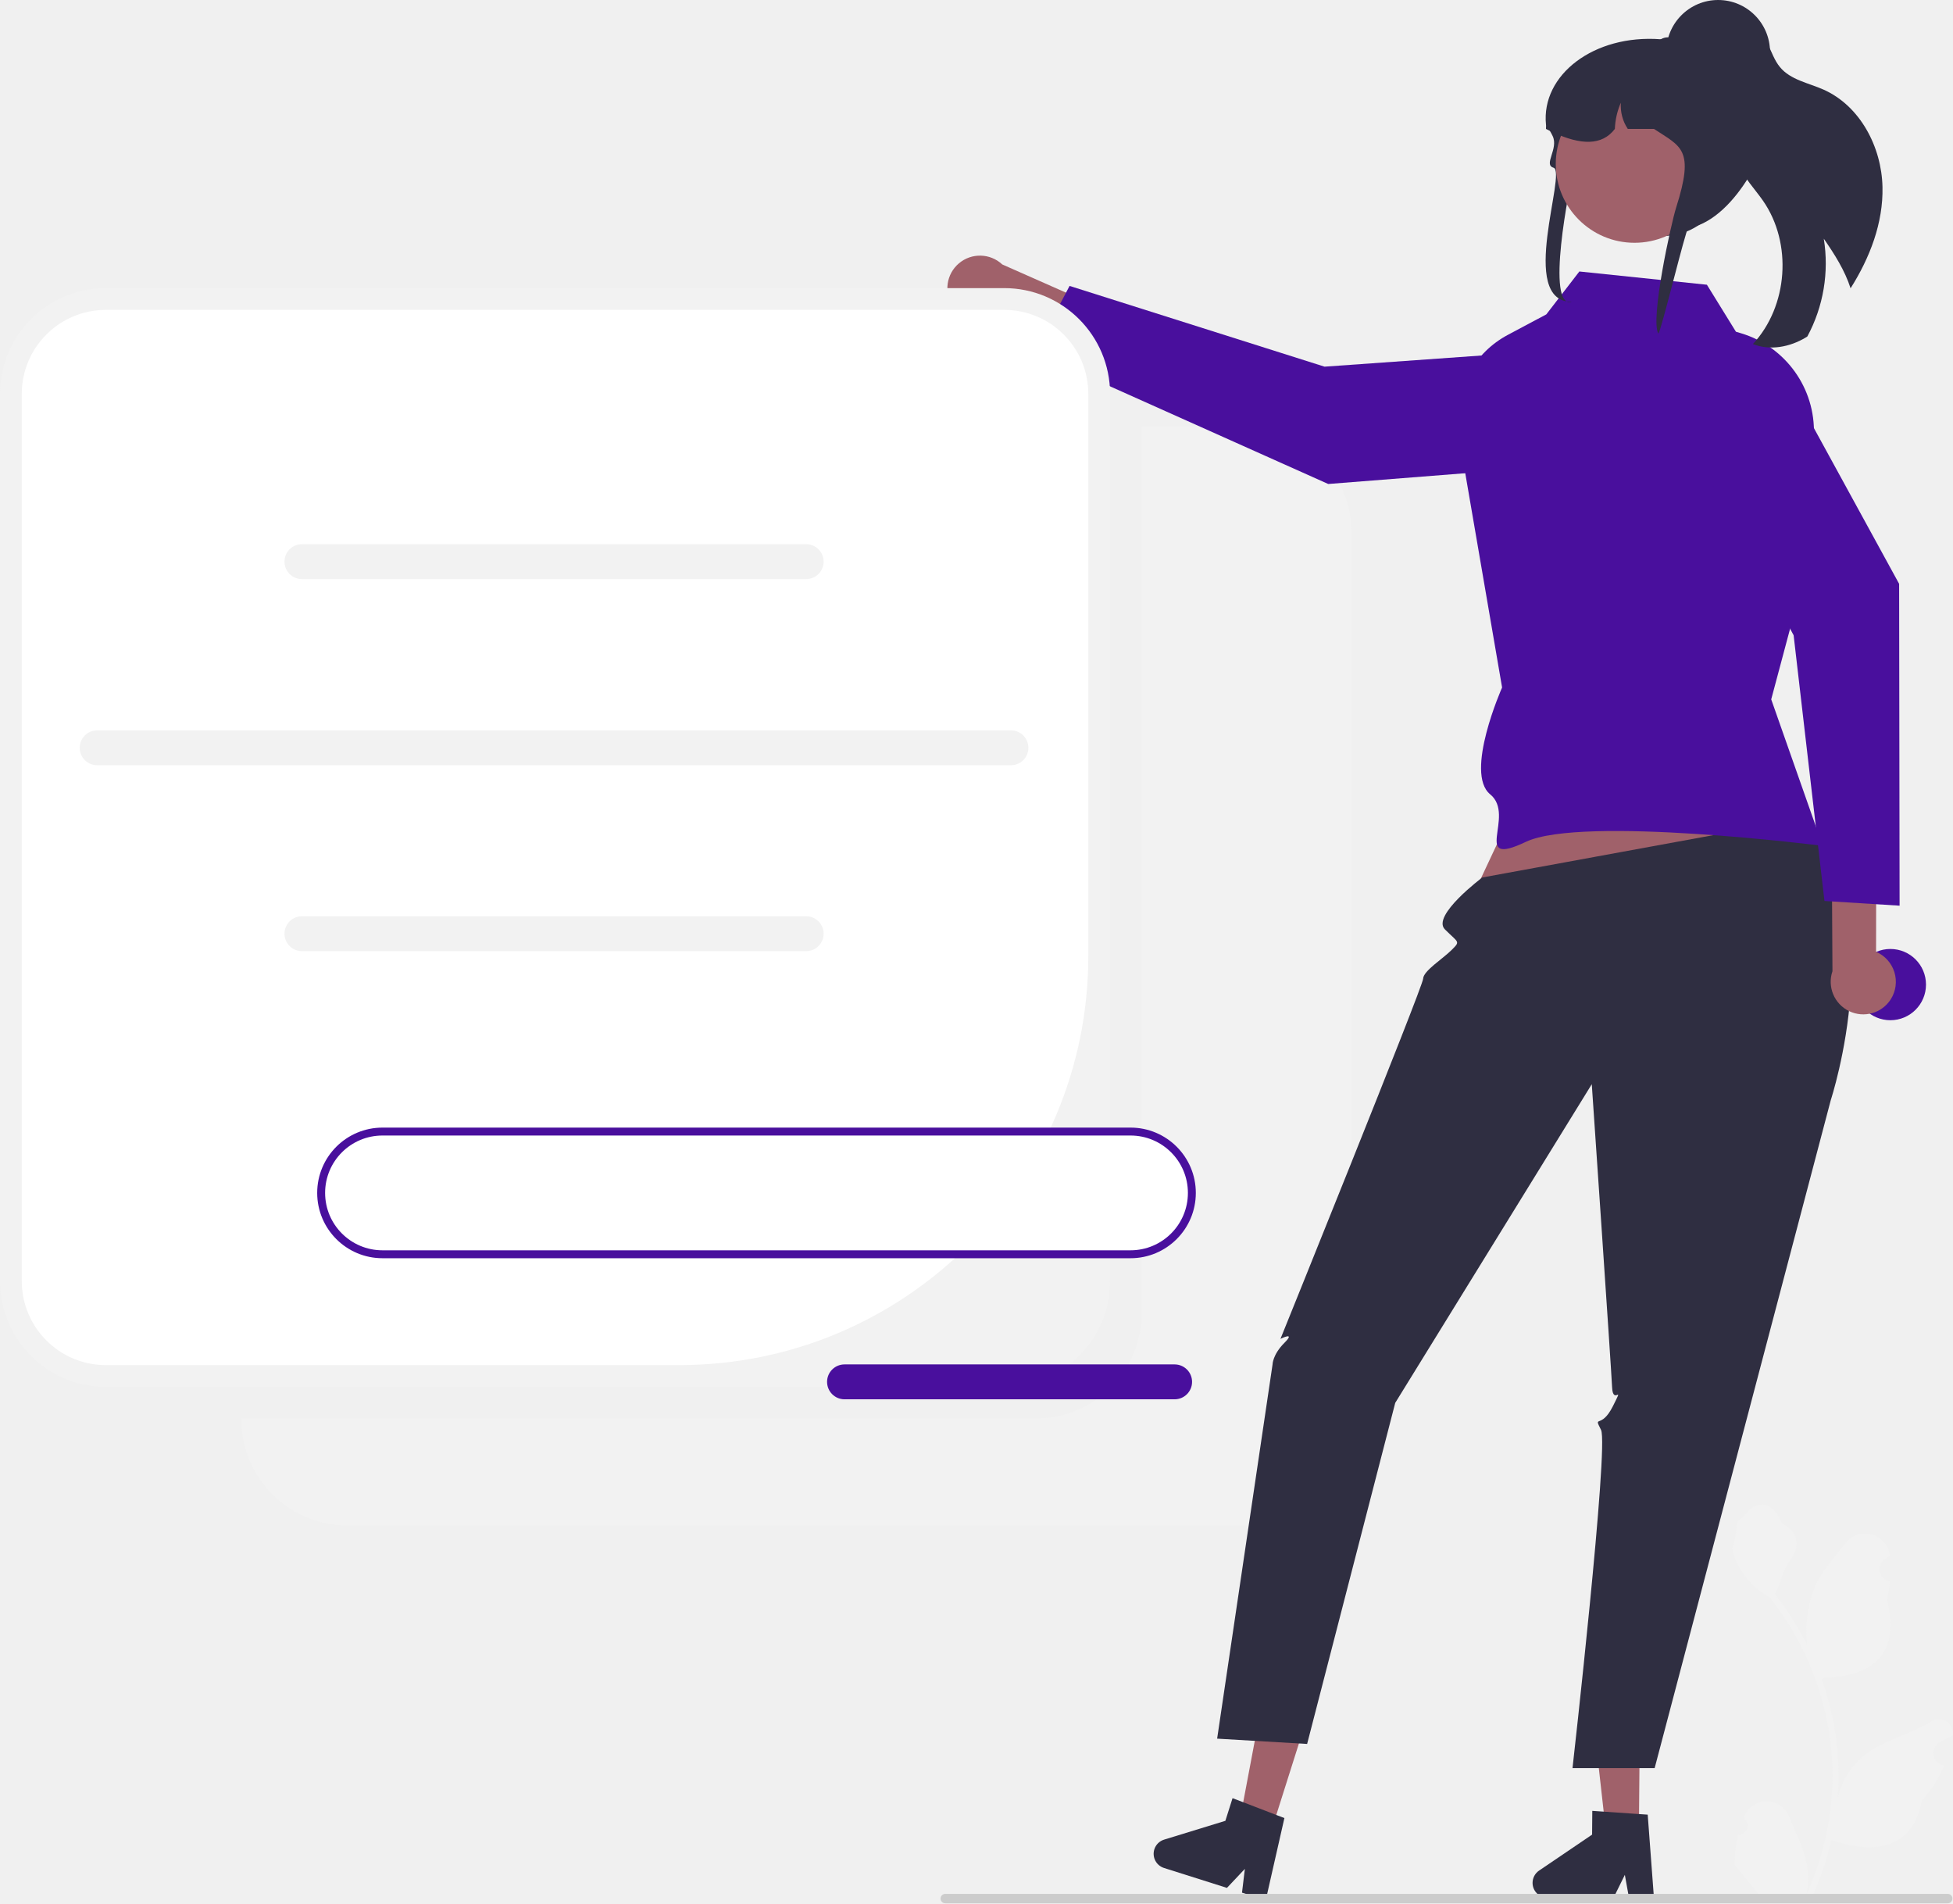
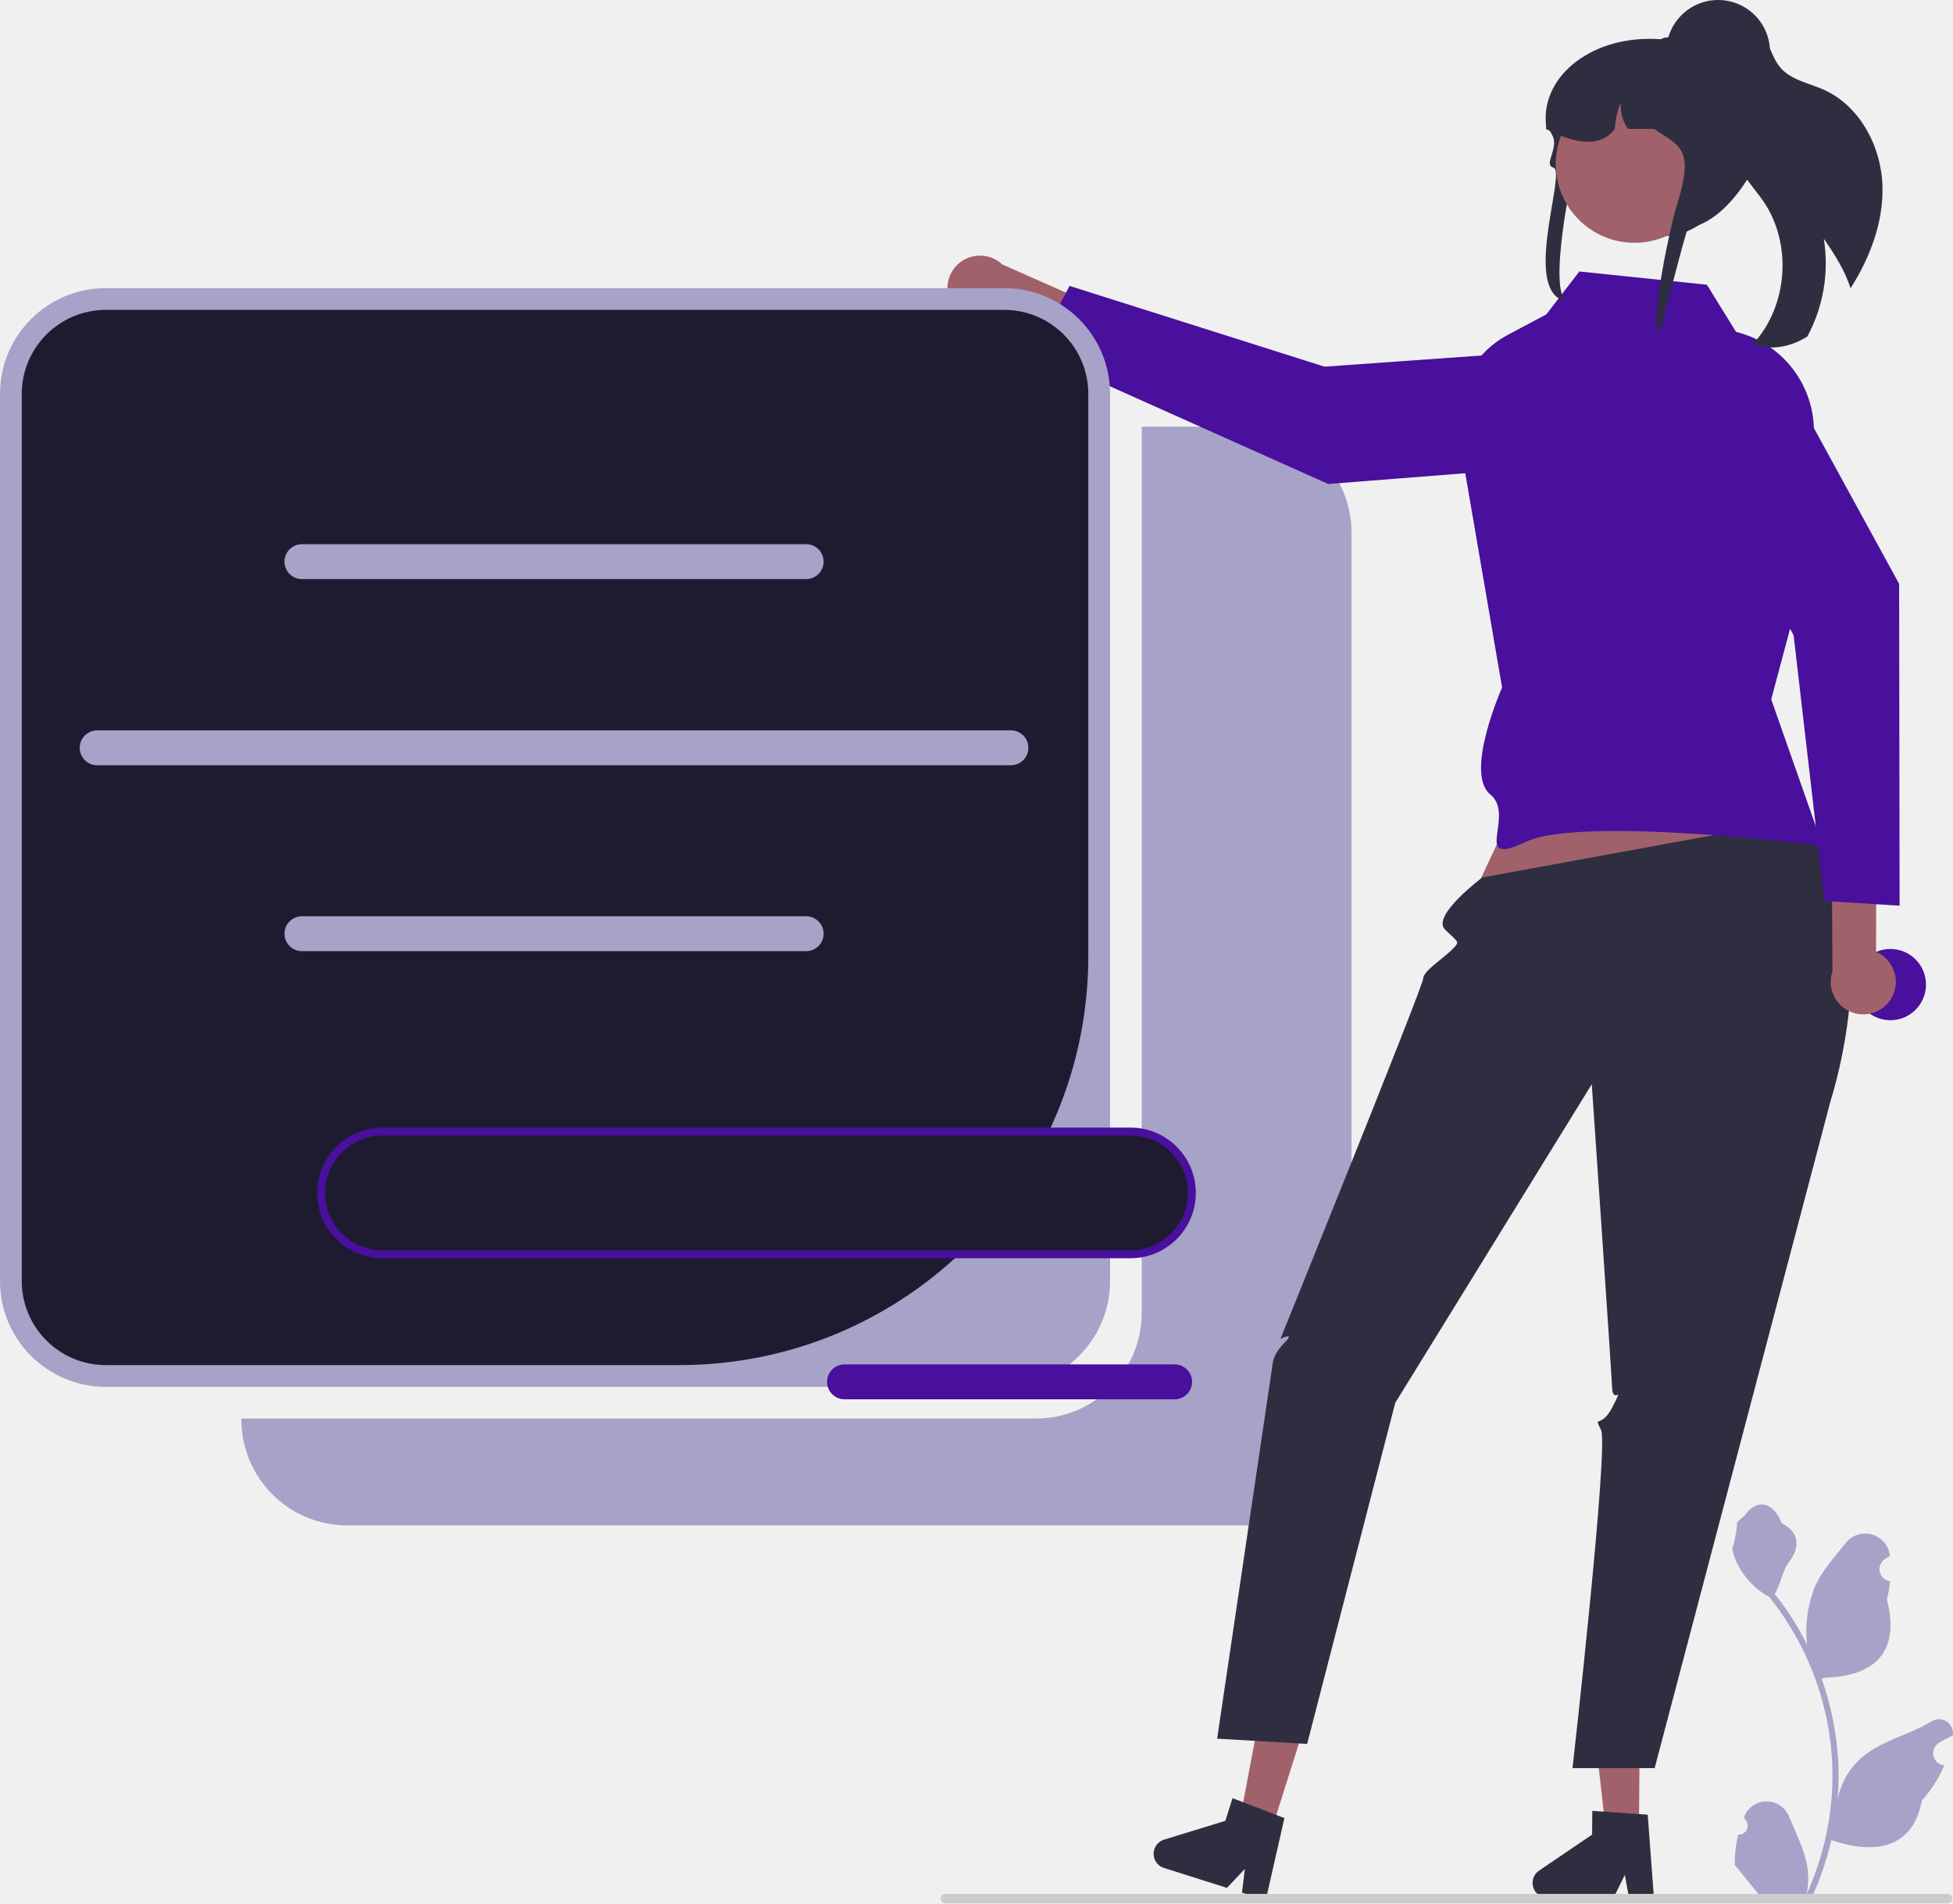
<svg xmlns="http://www.w3.org/2000/svg" data-name="Layer 1" width="493.461" height="480.848" viewBox="0 0 493.461 480.848">
-   <path d="M668.007,317.365H641.751V541.211a26.744,26.744,0,0,1-26.744,26.744H414.269v.256a26.744,26.744,0,0,0,26.744,26.744h226.993a26.744,26.744,0,0,0,26.744-26.744V344.109A26.744,26.744,0,0,0,668.007,317.365Z" transform="translate(-353.2694 -209.5759)" fill="#f2f2f2" />
-   <path d="M792.472,673.091a2.269,2.269,0,0,0,1.645-3.933l-.155-.618q.031-.074.062-.148a6.094,6.094,0,0,1,11.241.042c1.839,4.428,4.179,8.864,4.756,13.546a18.029,18.029,0,0,1-.316,6.2,72.281,72.281,0,0,0,6.575-30.021,69.764,69.764,0,0,0-.433-7.783q-.358-3.178-.995-6.31a73.119,73.119,0,0,0-14.5-30.99,19.459,19.459,0,0,1-8.093-8.397,14.843,14.843,0,0,1-1.35-4.056c.394.052,1.486-5.949,1.188-6.317.549-.833,1.532-1.247,2.131-2.06,2.982-4.043,7.091-3.337,9.236,2.157,4.582,2.313,4.627,6.148,1.815,9.837-1.789,2.347-2.035,5.522-3.604,8.035.162.207.329.407.491.614a73.591,73.591,0,0,1,7.681,12.169,30.593,30.593,0,0,1,1.826-14.21c1.748-4.217,5.025-7.769,7.91-11.415a6.279,6.279,0,0,1,11.184,3.083q.009.081.017.161-.643.363-1.259.77a3.078,3.078,0,0,0,1.241,5.602l.063.01a30.627,30.627,0,0,1-.807,4.579c3.702,14.316-4.29,19.53-15.701,19.764-.252.129-.497.258-.749.381a75.114,75.114,0,0,1,4.043,19.028,71.243,71.243,0,0,1-.052,11.503l.019-.136a18.826,18.826,0,0,1,6.427-10.87c4.946-4.063,11.933-5.559,17.268-8.824a3.533,3.533,0,0,1,5.411,3.437l-.022.143a20.677,20.677,0,0,0-2.319,1.117q-.643.363-1.259.77a3.078,3.078,0,0,0,1.241,5.602l.063.01c.045.006.084.013.129.019a30.654,30.654,0,0,1-5.639,8.829c-2.315,12.497-12.256,13.683-22.89,10.044h-.006a75.093,75.093,0,0,1-5.044,14.726H792.923c-.065-.2-.123-.407-.181-.607a20.474,20.474,0,0,0,4.986-.297c-1.337-1.641-2.674-3.294-4.011-4.935a1.121,1.121,0,0,1-.084-.097c-.678-.84-1.363-1.673-2.041-2.512l-0-.001a29.99,29.99,0,0,1,.879-7.64Z" transform="translate(-353.2694 -209.5759)" fill="#f2f2f2" />
+   <path d="M668.007,317.365H641.751V541.211a26.744,26.744,0,0,1-26.744,26.744H414.269v.256a26.744,26.744,0,0,0,26.744,26.744h226.993a26.744,26.744,0,0,0,26.744-26.744V344.109A26.744,26.744,0,0,0,668.007,317.365Z" transform="translate(-353.2694 -209.5759)" fill="#a7a2c8" />
+   <path d="M792.472,673.091a2.269,2.269,0,0,0,1.645-3.933l-.155-.618q.031-.074.062-.148a6.094,6.094,0,0,1,11.241.042c1.839,4.428,4.179,8.864,4.756,13.546a18.029,18.029,0,0,1-.316,6.2,72.281,72.281,0,0,0,6.575-30.021,69.764,69.764,0,0,0-.433-7.783q-.358-3.178-.995-6.31a73.119,73.119,0,0,0-14.5-30.99,19.459,19.459,0,0,1-8.093-8.397,14.843,14.843,0,0,1-1.35-4.056c.394.052,1.486-5.949,1.188-6.317.549-.833,1.532-1.247,2.131-2.06,2.982-4.043,7.091-3.337,9.236,2.157,4.582,2.313,4.627,6.148,1.815,9.837-1.789,2.347-2.035,5.522-3.604,8.035.162.207.329.407.491.614a73.591,73.591,0,0,1,7.681,12.169,30.593,30.593,0,0,1,1.826-14.21c1.748-4.217,5.025-7.769,7.91-11.415a6.279,6.279,0,0,1,11.184,3.083q.009.081.017.161-.643.363-1.259.77a3.078,3.078,0,0,0,1.241,5.602l.063.01a30.627,30.627,0,0,1-.807,4.579c3.702,14.316-4.29,19.53-15.701,19.764-.252.129-.497.258-.749.381a75.114,75.114,0,0,1,4.043,19.028,71.243,71.243,0,0,1-.052,11.503l.019-.136a18.826,18.826,0,0,1,6.427-10.87c4.946-4.063,11.933-5.559,17.268-8.824a3.533,3.533,0,0,1,5.411,3.437l-.022.143a20.677,20.677,0,0,0-2.319,1.117q-.643.363-1.259.77a3.078,3.078,0,0,0,1.241,5.602l.063.01c.045.006.084.013.129.019a30.654,30.654,0,0,1-5.639,8.829c-2.315,12.497-12.256,13.683-22.89,10.044h-.006a75.093,75.093,0,0,1-5.044,14.726H792.923c-.065-.2-.123-.407-.181-.607a20.474,20.474,0,0,0,4.986-.297c-1.337-1.641-2.674-3.294-4.011-4.935a1.121,1.121,0,0,1-.084-.097c-.678-.84-1.363-1.673-2.041-2.512l-0-.001a29.99,29.99,0,0,1,.879-7.64Z" transform="translate(-353.2694 -209.5759)" fill="#a7a2c8" />
  <path d="M593.994,286.915a8.246,8.246,0,0,0,12.466,1.526l37.465,16.903,7.223-9.213-44.644-19.75a8.235,8.235,0,0,0-12.509,10.535Z" transform="translate(-353.2694 -209.5759)" fill="#a0616a" />
  <path d="M754.778,297.455l3.716,21.056a7.155,7.155,0,0,1-6.485,8.376l-63.139,4.965L614.653,298.637l8.864-16.827L687.944,302.212Z" transform="translate(-353.2694 -209.5759)" fill="#490f9d" />
-   <rect y="72.789" width="280.481" height="277.59" rx="26.744" fill="#f2f2f2" />
-   <path d="M380.014,287.865a21.244,21.244,0,0,0-21.244,21.244V533.211a21.244,21.244,0,0,0,21.244,21.244H524.886A103.364,103.364,0,0,0,628.25,451.091V309.109a21.244,21.244,0,0,0-21.244-21.244Z" transform="translate(-353.2694 -209.5759)" fill="#fff" />
-   <path d="M556.965,355.876H429.559a4.408,4.408,0,1,1,0-8.816H556.965a4.408,4.408,0,0,1,0,8.816Z" transform="translate(-353.2694 -209.5759)" fill="#f2f2f2" />
-   <path d="M556.965,449.876H429.559a4.408,4.408,0,1,1,0-8.816H556.965a4.408,4.408,0,0,1,0,8.816Z" transform="translate(-353.2694 -209.5759)" fill="#f2f2f2" />
-   <path d="M608.702,402.907H377.822a4.408,4.408,0,1,1,0-8.816H608.702a4.408,4.408,0,0,1,0,8.816Z" transform="translate(-353.2694 -209.5759)" fill="#f2f2f2" />
+   <rect y="72.789" width="280.481" height="277.59" rx="26.744" fill="#a7a2c8" />
+   <path d="M380.014,287.865a21.244,21.244,0,0,0-21.244,21.244V533.211a21.244,21.244,0,0,0,21.244,21.244H524.886A103.364,103.364,0,0,0,628.25,451.091V309.109a21.244,21.244,0,0,0-21.244-21.244Z" transform="translate(-353.2694 -209.5759)" fill="#1e1b31" />
+   <path d="M556.965,355.876H429.559a4.408,4.408,0,1,1,0-8.816H556.965a4.408,4.408,0,0,1,0,8.816Z" transform="translate(-353.2694 -209.5759)" fill="#a7a2c8" />
+   <path d="M556.965,449.876H429.559a4.408,4.408,0,1,1,0-8.816H556.965a4.408,4.408,0,0,1,0,8.816Z" transform="translate(-353.2694 -209.5759)" fill="#a7a2c8" />
+   <path d="M608.702,402.907H377.822a4.408,4.408,0,1,1,0-8.816H608.702a4.408,4.408,0,0,1,0,8.816Z" transform="translate(-353.2694 -209.5759)" fill="#a7a2c8" />
  <polygon points="393.531 180.687 370.531 229.687 459.008 220.726 440.539 173.687 393.531 180.687" fill="#a0616a" />
  <polygon points="414.101 462.32 405.712 462.249 401.999 429.138 414.379 429.243 414.101 462.32" fill="#a0616a" />
  <path d="M740.5,685.235a3.755,3.755,0,0,0,3.718,3.783l16.679.139,2.92-5.918,1.072,5.949,6.293.057-1.589-21.217-2.189-.146-8.931-.616-2.881-.193-.051,6.003-13.398,9.087A3.749,3.749,0,0,0,740.5,685.235Z" transform="translate(-353.2694 -209.5759)" fill="#2f2e41" />
  <polygon points="321.266 462.358 313.268 459.825 319.447 427.085 331.251 430.822 321.266 462.358" fill="#a0616a" />
  <path d="M644.932,676.789a3.755,3.755,0,0,0,2.443,4.709l15.902,5.033,4.53-4.799-.723,6.001,5.999,1.904L677.797,668.89l-2.05-.783-8.356-3.212-2.697-1.031-1.812,5.723-15.477,4.75A3.749,3.749,0,0,0,644.932,676.789Z" transform="translate(-353.2694 -209.5759)" fill="#2f2e41" />
  <path d="M808.248,416.522,727.801,431.263s-12.903,9.652-9.452,13.109,3.987,2.921,1.719,5.189-7.171,5.299-7.219,7.283-36.048,90.984-36.048,90.984,4-2,1,1-3,5.479-3,5.479l-14,94.521,22.737,1.339,22.263-86.173,49.659-80.504s4.927,71.789,5.134,76.564,3.207-1.225.207,4.775-5,2-3,6-7.205,85.435-7.205,85.435h20.753L815.859,487.472S831.695,439.216,808.248,416.522Z" transform="translate(-353.2694 -209.5759)" fill="#2f2e41" />
  <path d="M784.549,281.51l-32.225-3.348-8.349,10.839-9.726,5.18a24.275,24.275,0,0,0-12.815,22.962l11.366,66.119s-9.601,21.619-3,27-5.104,18.707,9,12,75,1,75,1l-13-37,9.711-36.358,1.069-30.485a25.826,25.826,0,0,0-18.339-25.627l-1.358-.41Z" transform="translate(-353.2694 -209.5759)" fill="#490f9d" />
  <path d="M828.913,256.806c.211,9.083-3.183,17.878-8.06,25.603-1.449-4.51-4.054-8.614-6.77-12.527a38.995,38.995,0,0,1-4.15,24.696,5.224,5.224,0,0,1-.444.285c-3.975,2.391-9.014,3.359-13.314,1.633,8.884-9.577,10.015-25.444,2.566-36.186-2.109-3.048-4.836-5.744-6.142-9.212-2.062-5.535-.08-11.628,1.171-17.398,1.169-5.37,1.374-11.761-2.229-15.697a3.786,3.786,0,0,1,3.47-1.598c2.221.314,3.838,2.245,4.868,4.233,1.03,1.989,1.709,4.193,3.144,5.91,2.658,3.215,7.184,3.975,10.999,5.669C823.26,236.332,828.692,246.699,828.913,256.806Z" transform="translate(-353.2694 -209.5759)" fill="#2f2e41" />
  <path d="M590.92,689.234a1.186,1.186,0,0,0,1.19,1.19h253.29a1.19,1.19,0,0,0,0-2.38h-253.29A1.187,1.187,0,0,0,590.92,689.234Z" transform="translate(-353.2694 -209.5759)" fill="#ccc" />
  <circle cx="477.638" cy="248.748" r="9" fill="#490f9d" />
  <path d="M751.156,251.613c.528-1.848-3.111,9.446-1.355,9.65,7.997.917,18.974,5.693,24.543,7.921.251-.029.502-.058.745-.095.598-.066,1.18-.16,1.756-.269C789.814,266.366,794.801,246.445,794.801,246.263c0-.896-2.149-25.493-5.535-25.857a24.957,24.957,0,0,0-2.678-.146h-8.402a39.048,39.048,0,0,0-5.274-.765H772.896c-16.915-1.289-30.253,9.021-29.006,21.567.007.015.022.029.029.044.362.539.679,1.048.959,1.536.273.459.502.896.701,1.311,1.542,3.204-2.421,7.235.207,7.987,3.495,1.001-9.192,33.894,4.642,33.894C743.698,287.747,749.699,256.71,751.156,251.613Z" transform="translate(-353.2694 -209.5759)" fill="#2f2e41" />
  <circle cx="412.986" cy="41.443" r="19.894" fill="#a0616a" />
  <path d="M743.89,242.147c.332.175.657.335.989.495.347.167.693.335,1.04.488,6.661,3.022,12.083,3.357,15.374-.983a18.392,18.392,0,0,1,1.512-6.626,10.65,10.65,0,0,0,1.756,6.626h6.624c6.824,4.529,10.328,5.002,5.592,19.87-1.321,4.143-6.571,28.251-4.505,31.826.598-.066,6.955-26.471,7.53-26.58,12.969-2.454,21.209-23.82,20.154-25.028a22.275,22.275,0,0,0-2.309-9.91,22.793,22.793,0,0,0-8.661-9.422,40.166,40.166,0,0,0-6.92-2.599c-.059-.015-.111-.029-.17-.044-.73-.197-1.475-.379-2.22-.532a40.842,40.842,0,0,0-4.662-.706c-.111-.007-.221-.015-.325-.015a3.513,3.513,0,0,0-1.778.488c-.007,0-.007.007-.015.007a3.347,3.347,0,0,0-.989.881,3.386,3.386,0,0,0-.723,2.104H763.808q-.409,0-.819.022a19.78,19.78,0,0,0-19.069,18.596C743.897,241.456,743.89,241.798,743.89,242.147Z" transform="translate(-353.2694 -209.5759)" fill="#2f2e41" />
  <circle cx="434.117" cy="13.106" r="13.106" fill="#2f2e41" />
  <path d="M831.009,462.035a8.246,8.246,0,0,0-3.717-11.996l.065-41.101-11.364-2.813.28,48.817a8.235,8.235,0,0,0,14.736,7.093Z" transform="translate(-353.2694 -209.5759)" fill="#a0616a" />
  <path d="M774.733,311.053l17.684-12.018a7.155,7.155,0,0,1,10.298,2.483l30.404,55.559.116,81.31-18.982-1.19-7.792-67.129Z" transform="translate(-353.2694 -209.5759)" fill="#490f9d" />
-   <path d="M638.915,495.453h-189a15.5,15.5,0,0,0,0,31h189a15.5,15.5,0,1,0,0-31Z" transform="translate(-353.2694 -209.5759)" fill="#fff" />
+   <path d="M638.915,495.453h-189a15.5,15.5,0,0,0,0,31h189a15.5,15.5,0,1,0,0-31Z" transform="translate(-353.2694 -209.5759)" fill="#1e1b31" />
  <path d="M638.915,527.453h-189a16.5,16.5,0,0,1,0-33h189a16.5,16.5,0,1,1,0,33Zm-189-31a14.5,14.5,0,0,0,0,29h189a14.5,14.5,0,1,0,0-29Z" transform="translate(-353.2694 -209.5759)" fill="#490f9d" />
  <path d="M650.06,563.096H566.653a4.408,4.408,0,1,1,0-8.816h83.406a4.408,4.408,0,0,1,0,8.816Z" transform="translate(-353.2694 -209.5759)" fill="#490f9d" />
</svg>
